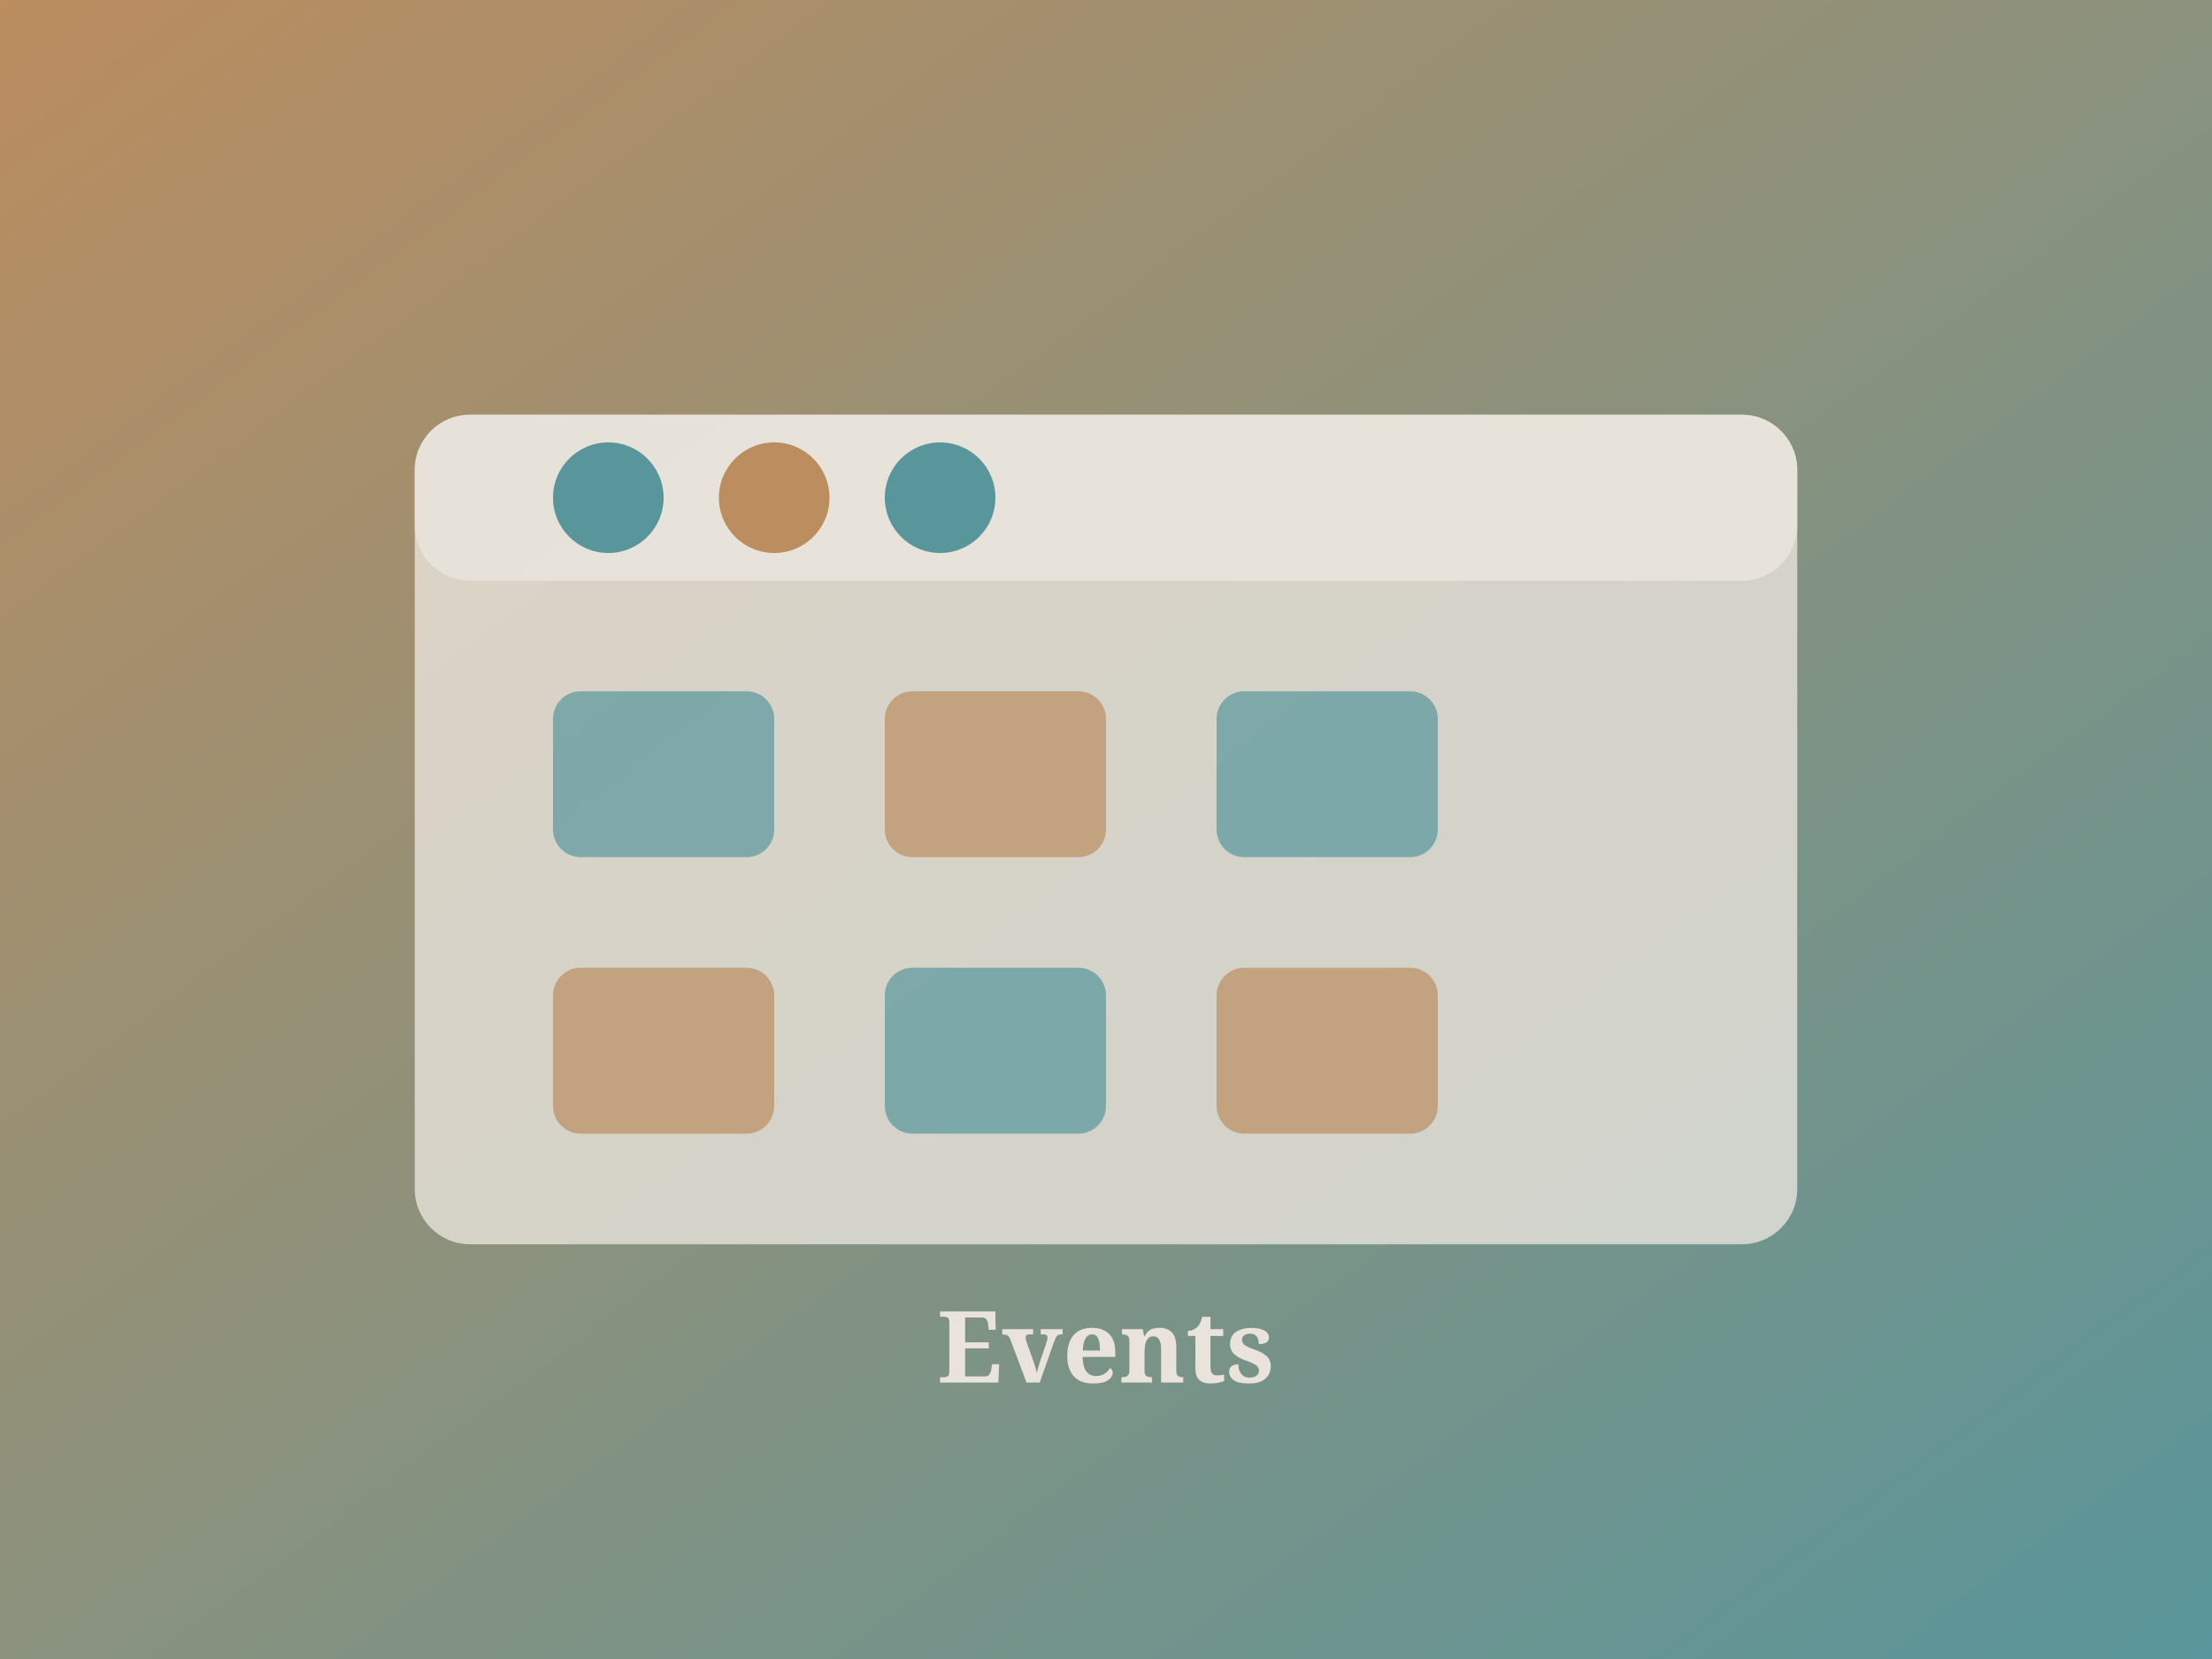
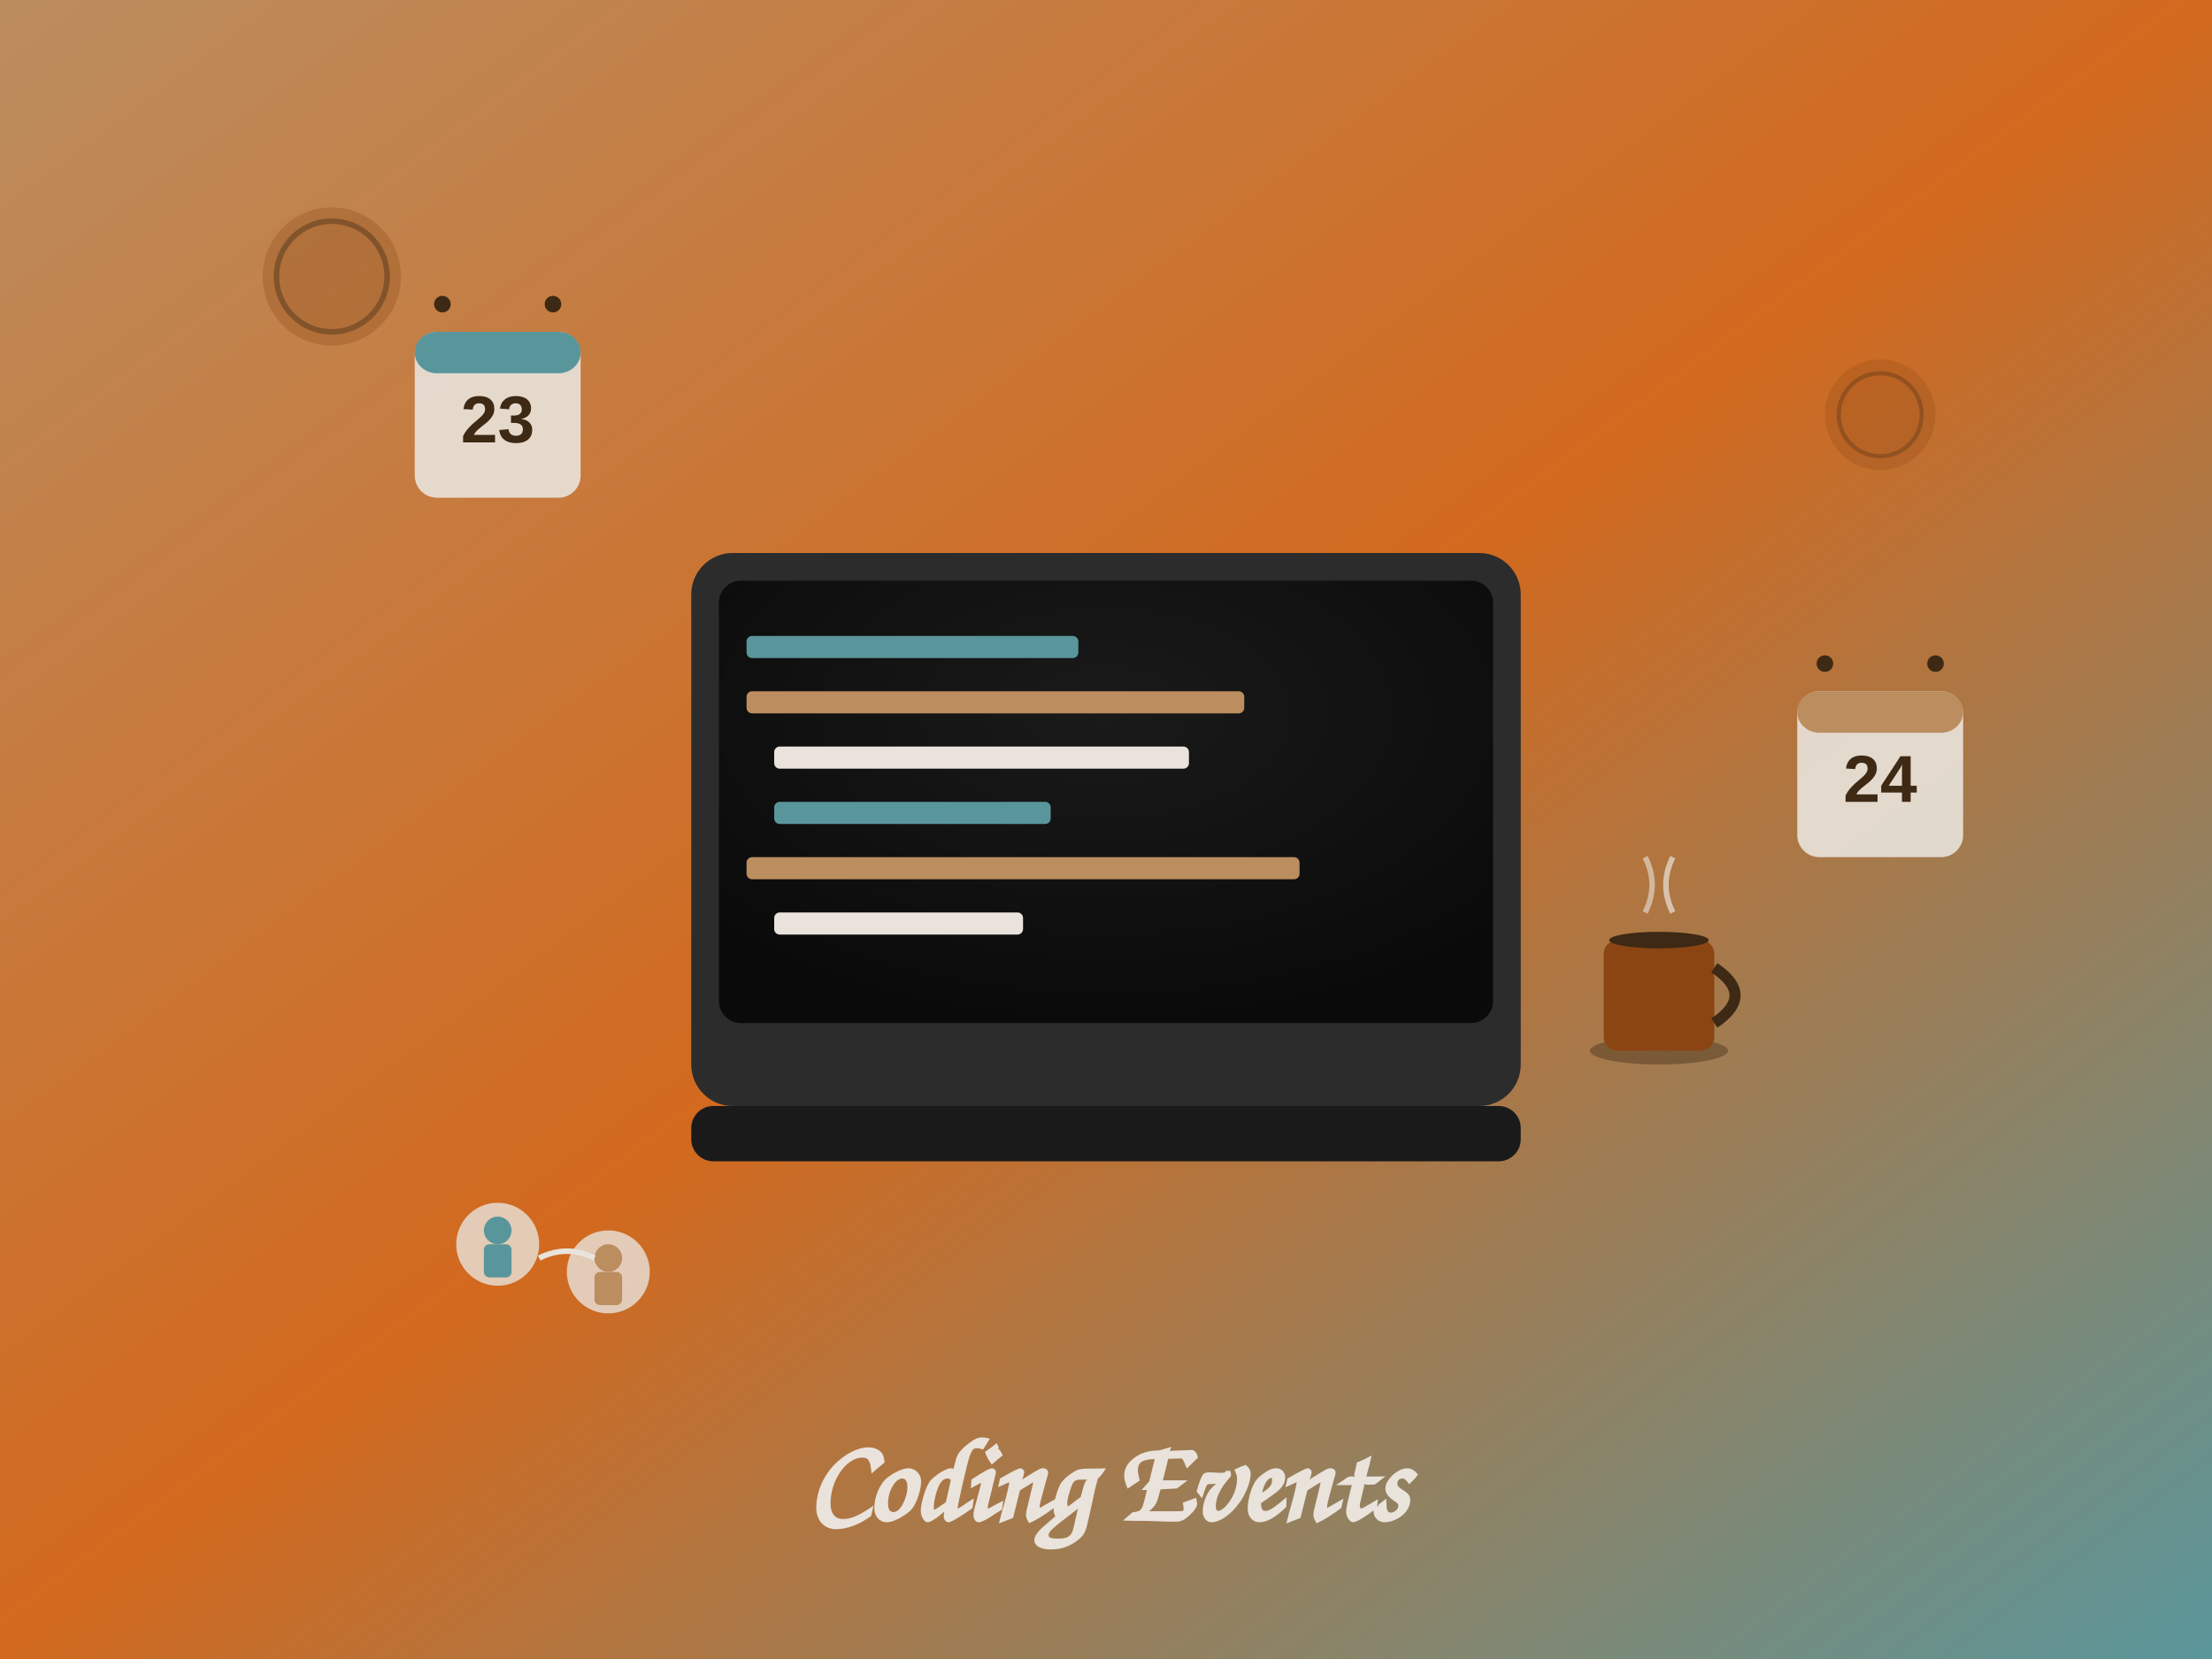
<svg xmlns="http://www.w3.org/2000/svg" viewBox="0 0 800 600">
  <defs>
-     <linearGradient id="bg2" x1="0%" y1="0%" x2="100%" y2="100%">
+     <linearGradient id="eventsBg" x1="0%" y1="0%" x2="100%" y2="100%">
      <stop offset="0%" style="stop-color:#BB8D5F;stop-opacity:1" />
+       <stop offset="50%" style="stop-color:#D2691E;stop-opacity:1" />
      <stop offset="100%" style="stop-color:#59969B;stop-opacity:1" />
    </linearGradient>
+     <radialGradient id="laptopScreen" cx="50%" cy="30%" r="70%">
+       <stop offset="0%" style="stop-color:#1a1a1a;stop-opacity:1" />
+       <stop offset="100%" style="stop-color:#0a0a0a;stop-opacity:1" />
+     </radialGradient>
  </defs>
-   <rect width="800" height="600" fill="url(#bg2)" />
-   <rect x="150" y="150" width="500" height="300" rx="20" fill="#E9E3DC" opacity="0.8" />
-   <rect x="150" y="150" width="500" height="60" rx="20" fill="#E9E3DC" opacity="0.9" />
-   <circle cx="220" cy="180" r="20" fill="#59969B" />
-   <circle cx="280" cy="180" r="20" fill="#BB8D5F" />
-   <circle cx="340" cy="180" r="20" fill="#59969B" />
-   <rect x="200" y="250" width="80" height="60" rx="10" fill="#59969B" opacity="0.7" />
-   <rect x="320" y="250" width="80" height="60" rx="10" fill="#BB8D5F" opacity="0.7" />
-   <rect x="440" y="250" width="80" height="60" rx="10" fill="#59969B" opacity="0.7" />
-   <rect x="200" y="350" width="80" height="60" rx="10" fill="#BB8D5F" opacity="0.7" />
-   <rect x="320" y="350" width="80" height="60" rx="10" fill="#59969B" opacity="0.7" />
-   <rect x="440" y="350" width="80" height="60" rx="10" fill="#BB8D5F" opacity="0.7" />
-   <text x="400" y="500" text-anchor="middle" fill="#E9E3DC" font-family="Vollkorn, serif" font-size="36" font-weight="bold">Events</text>
+   <rect width="800" height="600" fill="url(#eventsBg)" />
+   <circle cx="120" cy="100" r="25" fill="#8B4513" opacity="0.3" />
+   <circle cx="120" cy="100" r="20" fill="none" stroke="#3D2914" stroke-width="2" opacity="0.4" />
+   <circle cx="680" cy="150" r="20" fill="#8B4513" opacity="0.25" />
+   <circle cx="680" cy="150" r="15" fill="none" stroke="#3D2914" stroke-width="1.5" opacity="0.3" />
+   <rect x="250" y="200" width="300" height="200" rx="15" fill="#2C2C2C" />
+   <rect x="260" y="210" width="280" height="160" rx="8" fill="url(#laptopScreen)" />
+   <rect x="250" y="400" width="300" height="20" rx="8" fill="#1a1a1a" />
+   <rect x="270" y="230" width="120" height="8" rx="2" fill="#59969B" />
+   <rect x="270" y="250" width="180" height="8" rx="2" fill="#BB8D5F" />
+   <rect x="280" y="270" width="150" height="8" rx="2" fill="#E9E3DC" />
+   <rect x="280" y="290" width="100" height="8" rx="2" fill="#59969B" />
+   <rect x="270" y="310" width="200" height="8" rx="2" fill="#BB8D5F" />
+   <rect x="280" y="330" width="90" height="8" rx="2" fill="#E9E3DC" />
+   <ellipse cx="600" cy="380" rx="25" ry="5" fill="#3D2914" opacity="0.4" />
+   <rect x="580" y="340" width="40" height="40" rx="5" fill="#8B4513" />
+   <ellipse cx="600" cy="340" rx="18" ry="3" fill="#3D2914" />
+   <path d="M620 350 Q635 360 620 370" stroke="#3D2914" stroke-width="4" fill="none" />
+   <path d="M595 330 Q600 320 595 310" stroke="#E9E3DC" stroke-width="2" fill="none" opacity="0.6" />
+   <path d="M605 330 Q600 320 605 310" stroke="#E9E3DC" stroke-width="2" fill="none" opacity="0.7" />
+   <rect x="150" y="120" width="60" height="60" rx="8" fill="#E9E3DC" opacity="0.9" />
+   <rect x="150" y="120" width="60" height="15" rx="8" fill="#59969B" />
+   <circle cx="160" cy="110" r="3" fill="#3D2914" />
+   <circle cx="200" cy="110" r="3" fill="#3D2914" />
+   <text x="180" y="160" text-anchor="middle" fill="#3D2914" font-family="Arial" font-size="24" font-weight="bold">23</text>
+   <rect x="650" y="250" width="60" height="60" rx="8" fill="#E9E3DC" opacity="0.9" />
+   <rect x="650" y="250" width="60" height="15" rx="8" fill="#BB8D5F" />
+   <circle cx="660" cy="240" r="3" fill="#3D2914" />
+   <circle cx="700" cy="240" r="3" fill="#3D2914" />
+   <text x="680" y="290" text-anchor="middle" fill="#3D2914" font-family="Arial" font-size="24" font-weight="bold">24</text>
+   <circle cx="180" cy="450" r="15" fill="#E9E3DC" opacity="0.8" />
+   <circle cx="180" cy="445" r="5" fill="#59969B" />
+   <rect x="175" y="450" width="10" height="12" rx="2" fill="#59969B" />
+   <circle cx="220" cy="460" r="15" fill="#E9E3DC" opacity="0.8" />
+   <circle cx="220" cy="455" r="5" fill="#BB8D5F" />
+   <rect x="215" y="460" width="10" height="12" rx="2" fill="#BB8D5F" />
+   <path d="M195 455 Q205 450 215 455" stroke="#E9E3DC" stroke-width="2" fill="none" />
+   <text x="400" y="550" text-anchor="middle" fill="#E9E3DC" font-family="Gloria Hallelujah, cursive" font-size="42" font-weight="bold">Coding Events</text>
</svg>
